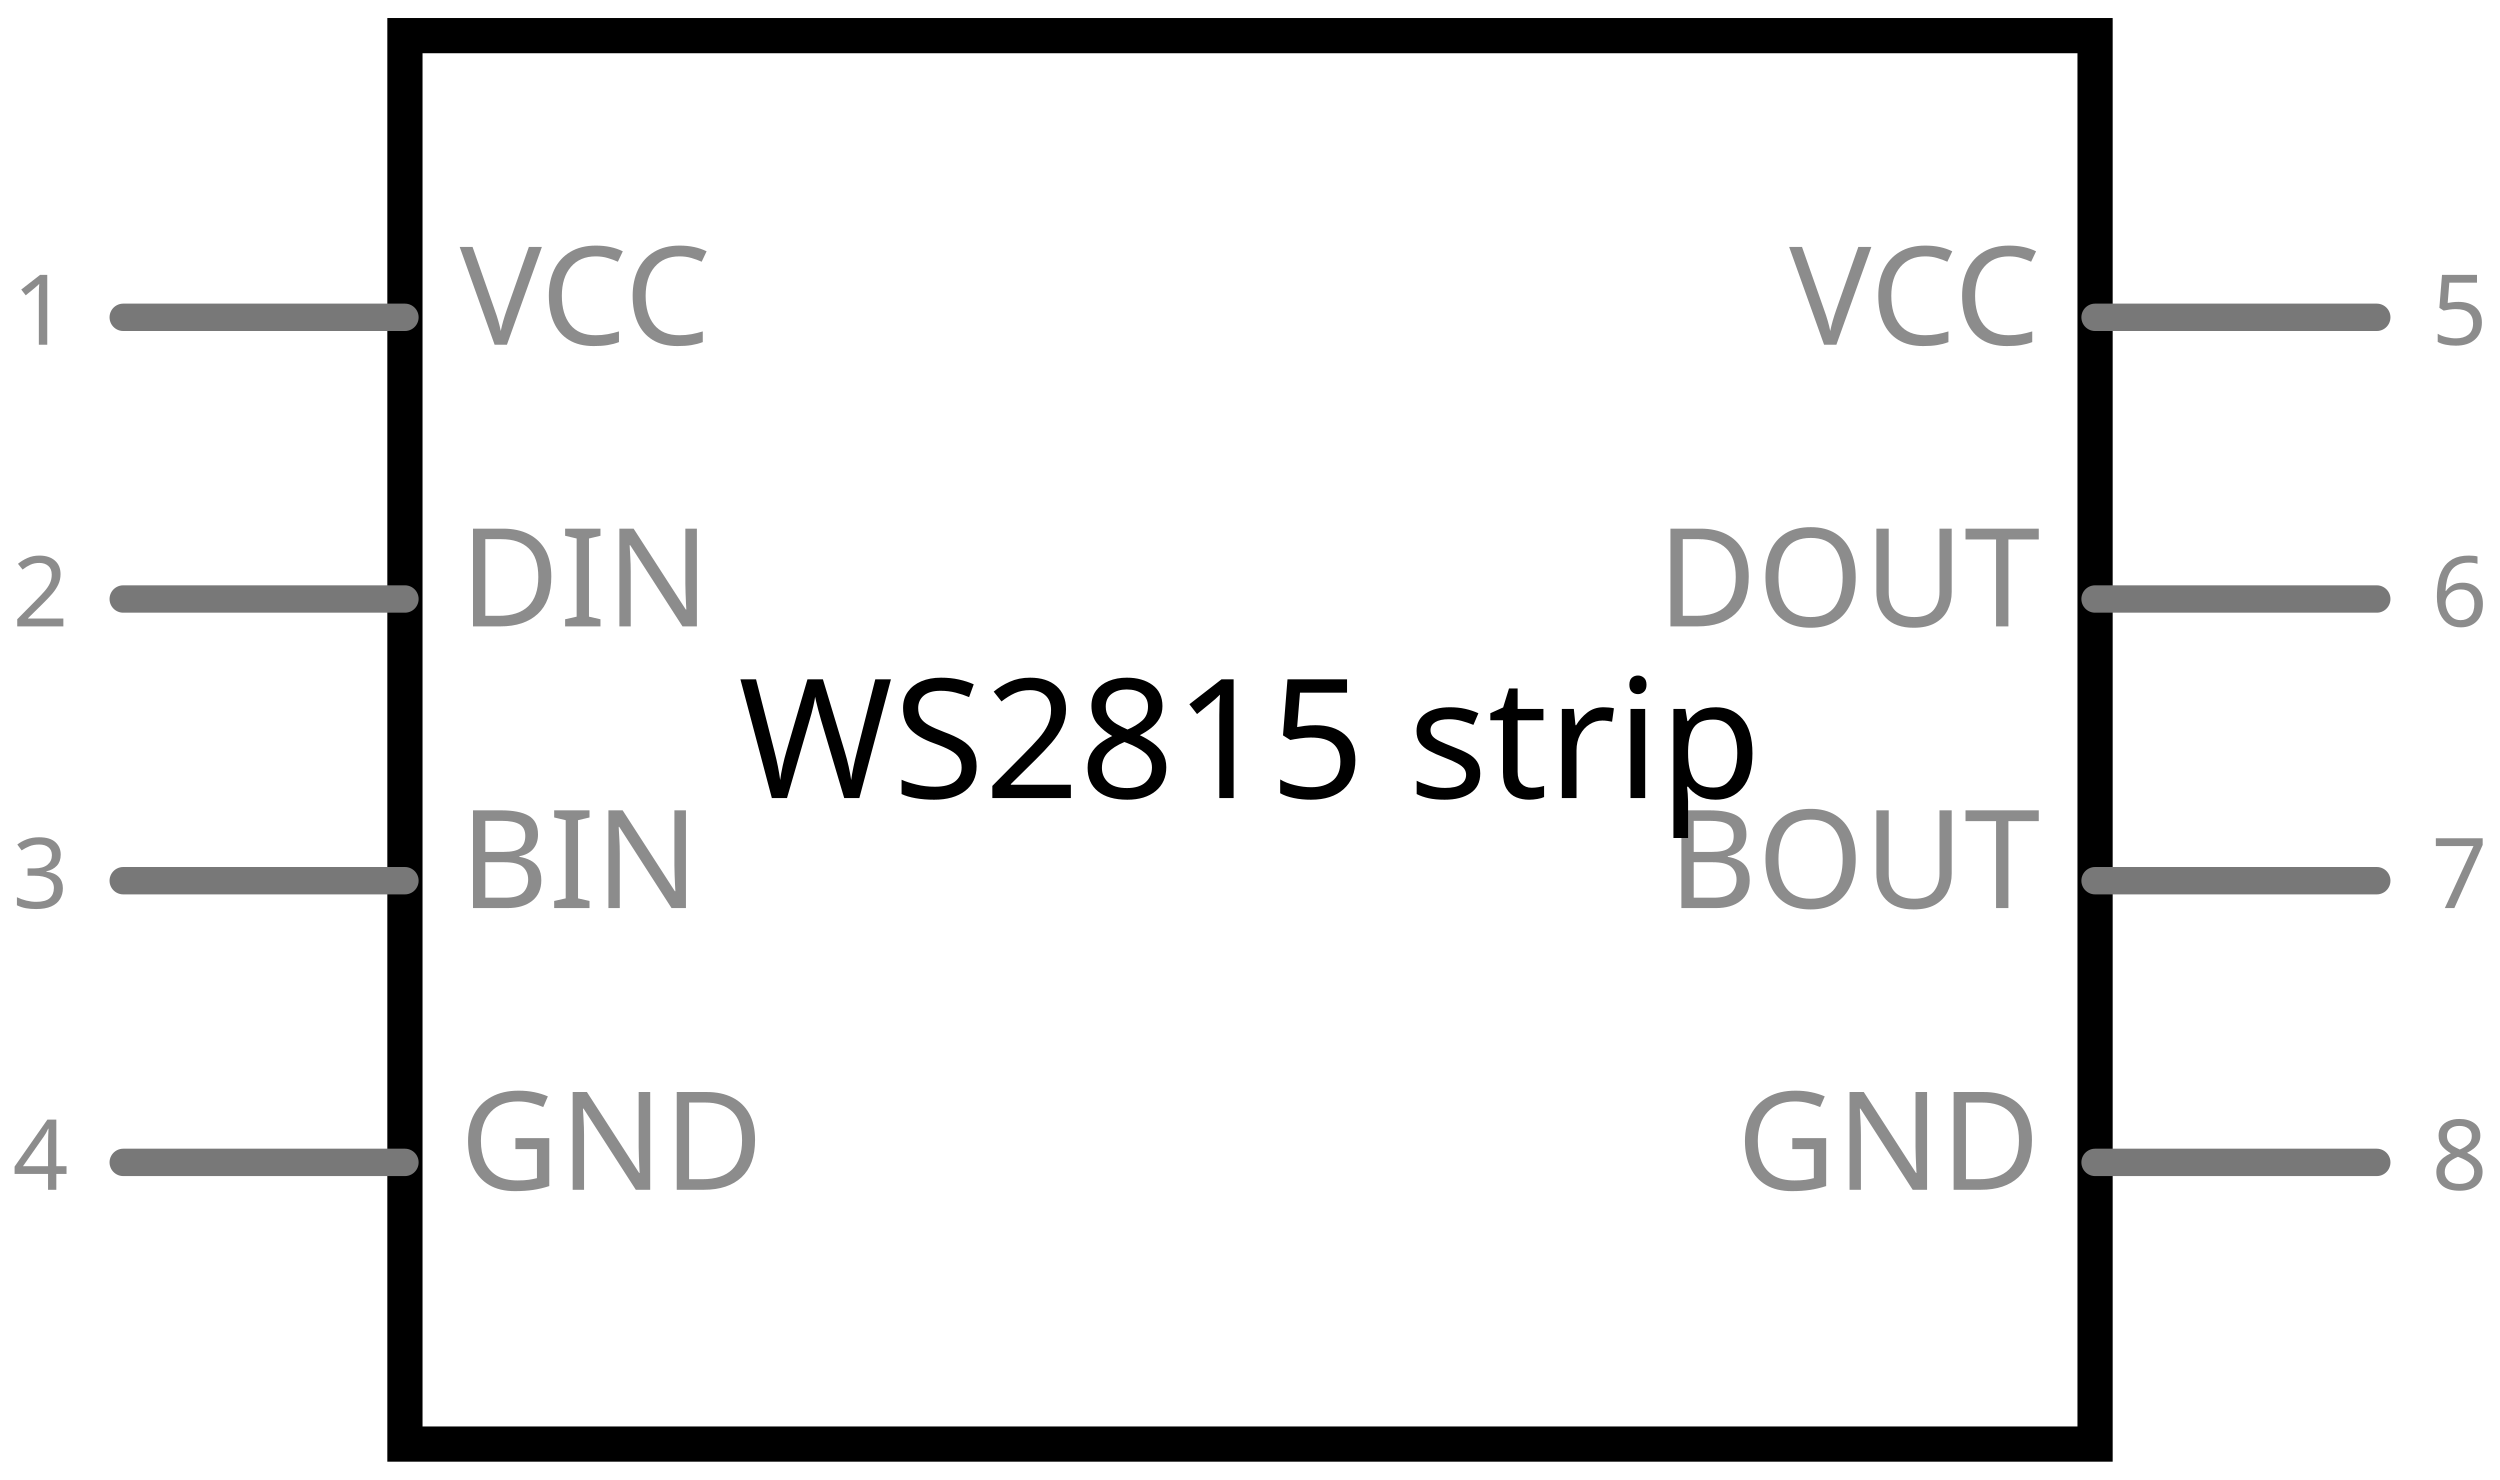
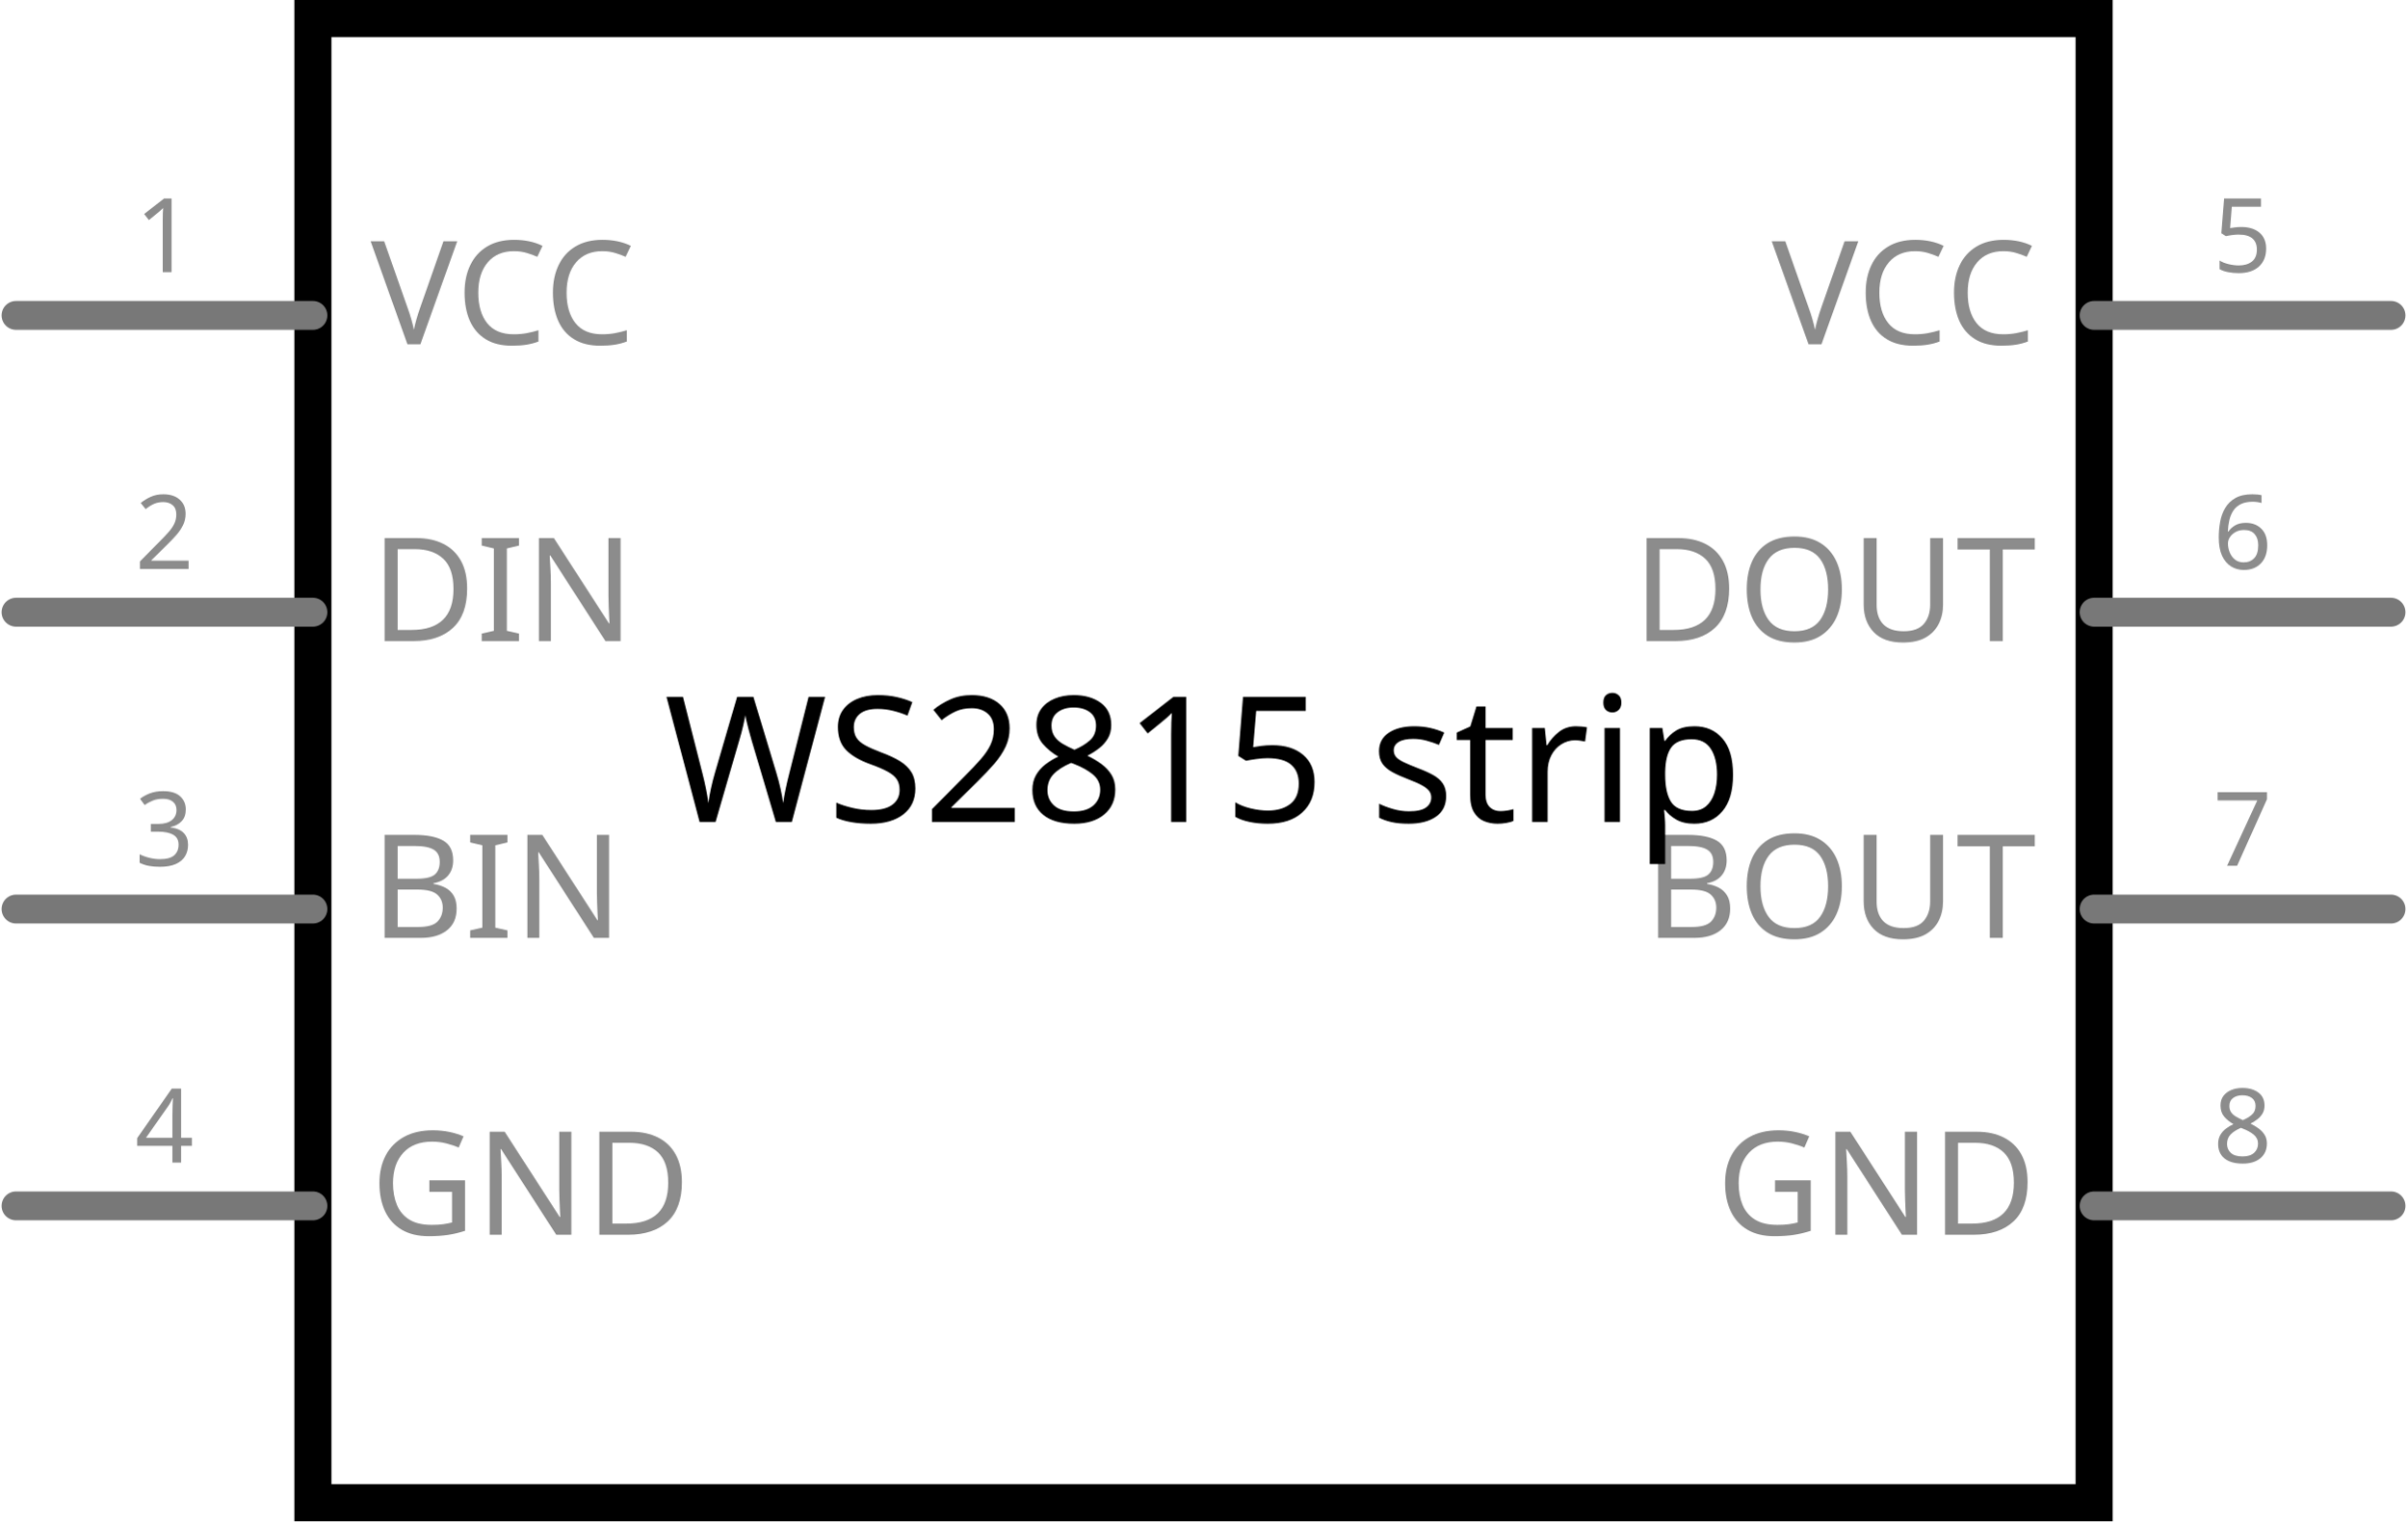
- <svg xmlns="http://www.w3.org/2000/svg" version="1.1" width="0.887in" height="0.525in" viewBox="0 0 887.5 525">
+ <svg xmlns="http://www.w3.org/2000/svg" version="1.1" width="0.81in" height="0.512in" viewBox="0 0 809.722 512.5">
  <g id="schematic">
-     <rect x="143.75" y="12.5" width="600" height="500" fill="none" stroke="#000000" stroke-width="12.5" />
-     <line id="connector1pin" x1="43.75" y1="112.5" x2="143.75" y2="112.5" stroke="#787878" stroke-width="9.722" stroke-linecap="round" />
-     <text x="24.305" y="122.222" font-family="Noto Sans" font-size="34.722" fill="#8c8c8c" text-anchor="end">1</text>
-     <text x="163.194" y="122.222" font-family="Noto Sans" font-size="48.611" fill="#8c8c8c" text-anchor="start">VCC</text>
-     <line id="connector2pin" x1="43.75" y1="212.5" x2="143.75" y2="212.5" stroke="#787878" stroke-width="9.722" stroke-linecap="round" />
-     <text x="24.305" y="222.222" font-family="Noto Sans" font-size="34.722" fill="#8c8c8c" text-anchor="end">2</text>
-     <text x="163.194" y="222.222" font-family="Noto Sans" font-size="48.611" fill="#8c8c8c" text-anchor="start">DIN</text>
-     <line id="connector3pin" x1="43.75" y1="312.5" x2="143.75" y2="312.5" stroke="#787878" stroke-width="9.722" stroke-linecap="round" />
-     <text x="24.305" y="322.222" font-family="Noto Sans" font-size="34.722" fill="#8c8c8c" text-anchor="end">3</text>
-     <text x="163.194" y="322.222" font-family="Noto Sans" font-size="48.611" fill="#8c8c8c" text-anchor="start">BIN</text>
-     <line id="connector4pin" x1="43.75" y1="412.5" x2="143.75" y2="412.5" stroke="#787878" stroke-width="9.722" stroke-linecap="round" />
-     <text x="24.305" y="422.222" font-family="Noto Sans" font-size="34.722" fill="#8c8c8c" text-anchor="end">4</text>
-     <text x="163.194" y="422.222" font-family="Noto Sans" font-size="48.611" fill="#8c8c8c" text-anchor="start">GND</text>
-     <line id="connector5pin" x1="743.75" y1="112.5" x2="843.75" y2="112.5" stroke="#787878" stroke-width="9.722" stroke-linecap="round" />
-     <text x="863.194" y="122.222" font-family="Noto Sans" font-size="34.722" fill="#8c8c8c" text-anchor="start">5</text>
-     <text x="724.306" y="122.222" font-family="Noto Sans" font-size="48.611" fill="#8c8c8c" text-anchor="end">VCC</text>
-     <line id="connector6pin" x1="743.75" y1="212.5" x2="843.75" y2="212.5" stroke="#787878" stroke-width="9.722" stroke-linecap="round" />
-     <text x="863.194" y="222.222" font-family="Noto Sans" font-size="34.722" fill="#8c8c8c" text-anchor="start">6</text>
-     <text x="724.306" y="222.222" font-family="Noto Sans" font-size="48.611" fill="#8c8c8c" text-anchor="end">DOUT</text>
-     <line id="connector7pin" x1="743.75" y1="312.5" x2="843.75" y2="312.5" stroke="#787878" stroke-width="9.722" stroke-linecap="round" />
-     <text x="863.194" y="322.222" font-family="Noto Sans" font-size="34.722" fill="#8c8c8c" text-anchor="start">7</text>
-     <text x="724.306" y="322.222" font-family="Noto Sans" font-size="48.611" fill="#8c8c8c" text-anchor="end">BOUT</text>
-     <line id="connector8pin" x1="743.75" y1="412.5" x2="843.75" y2="412.5" stroke="#787878" stroke-width="9.722" stroke-linecap="round" />
-     <text x="863.194" y="422.222" font-family="Noto Sans" font-size="34.722" fill="#8c8c8c" text-anchor="start">8</text>
-     <text x="724.306" y="422.222" font-family="Noto Sans" font-size="48.611" fill="#8c8c8c" text-anchor="end">GND</text>
-     <text x="443.75" y="283.16" font-family="Noto Sans" font-size="59.028" fill="#000000" text-anchor="middle">WS2815 strip</text>
+     <rect x="104.861" y="6.25" width="600" height="500" fill="none" stroke="#000000" stroke-width="12.5" />
+     <line id="connector1pin" x1="4.861" y1="106.25" x2="104.861" y2="106.25" stroke="#787878" stroke-width="9.722" stroke-linecap="round" />
+     <text x="54.861" y="91.667" font-family="Noto Sans" font-size="34.722" fill="#8c8c8c" text-anchor="middle">1</text>
+     <text x="124.305" y="115.972" font-family="Noto Sans" font-size="48.611" fill="#8c8c8c" text-anchor="start">VCC</text>
+     <line id="connector2pin" x1="4.861" y1="206.25" x2="104.861" y2="206.25" stroke="#787878" stroke-width="9.722" stroke-linecap="round" />
+     <text x="54.861" y="191.667" font-family="Noto Sans" font-size="34.722" fill="#8c8c8c" text-anchor="middle">2</text>
+     <text x="124.305" y="215.972" font-family="Noto Sans" font-size="48.611" fill="#8c8c8c" text-anchor="start">DIN</text>
+     <line id="connector3pin" x1="4.861" y1="306.25" x2="104.861" y2="306.25" stroke="#787878" stroke-width="9.722" stroke-linecap="round" />
+     <text x="54.861" y="291.667" font-family="Noto Sans" font-size="34.722" fill="#8c8c8c" text-anchor="middle">3</text>
+     <text x="124.305" y="315.972" font-family="Noto Sans" font-size="48.611" fill="#8c8c8c" text-anchor="start">BIN</text>
+     <line id="connector4pin" x1="4.861" y1="406.25" x2="104.861" y2="406.25" stroke="#787878" stroke-width="9.722" stroke-linecap="round" />
+     <text x="54.861" y="391.667" font-family="Noto Sans" font-size="34.722" fill="#8c8c8c" text-anchor="middle">4</text>
+     <text x="124.305" y="415.972" font-family="Noto Sans" font-size="48.611" fill="#8c8c8c" text-anchor="start">GND</text>
+     <line id="connector5pin" x1="704.861" y1="106.25" x2="804.861" y2="106.25" stroke="#787878" stroke-width="9.722" stroke-linecap="round" />
+     <text x="754.861" y="91.667" font-family="Noto Sans" font-size="34.722" fill="#8c8c8c" text-anchor="middle">5</text>
+     <text x="685.417" y="115.972" font-family="Noto Sans" font-size="48.611" fill="#8c8c8c" text-anchor="end">VCC</text>
+     <line id="connector6pin" x1="704.861" y1="206.25" x2="804.861" y2="206.25" stroke="#787878" stroke-width="9.722" stroke-linecap="round" />
+     <text x="754.861" y="191.667" font-family="Noto Sans" font-size="34.722" fill="#8c8c8c" text-anchor="middle">6</text>
+     <text x="685.417" y="215.972" font-family="Noto Sans" font-size="48.611" fill="#8c8c8c" text-anchor="end">DOUT</text>
+     <line id="connector7pin" x1="704.861" y1="306.25" x2="804.861" y2="306.25" stroke="#787878" stroke-width="9.722" stroke-linecap="round" />
+     <text x="754.861" y="291.667" font-family="Noto Sans" font-size="34.722" fill="#8c8c8c" text-anchor="middle">7</text>
+     <text x="685.417" y="315.972" font-family="Noto Sans" font-size="48.611" fill="#8c8c8c" text-anchor="end">BOUT</text>
+     <line id="connector8pin" x1="704.861" y1="406.25" x2="804.861" y2="406.25" stroke="#787878" stroke-width="9.722" stroke-linecap="round" />
+     <text x="754.861" y="391.667" font-family="Noto Sans" font-size="34.722" fill="#8c8c8c" text-anchor="middle">8</text>
+     <text x="685.417" y="415.972" font-family="Noto Sans" font-size="48.611" fill="#8c8c8c" text-anchor="end">GND</text>
+     <text x="404.861" y="276.91" font-family="Noto Sans" font-size="59.028" fill="#000000" text-anchor="middle">WS2815 strip</text>
  </g>
</svg>
